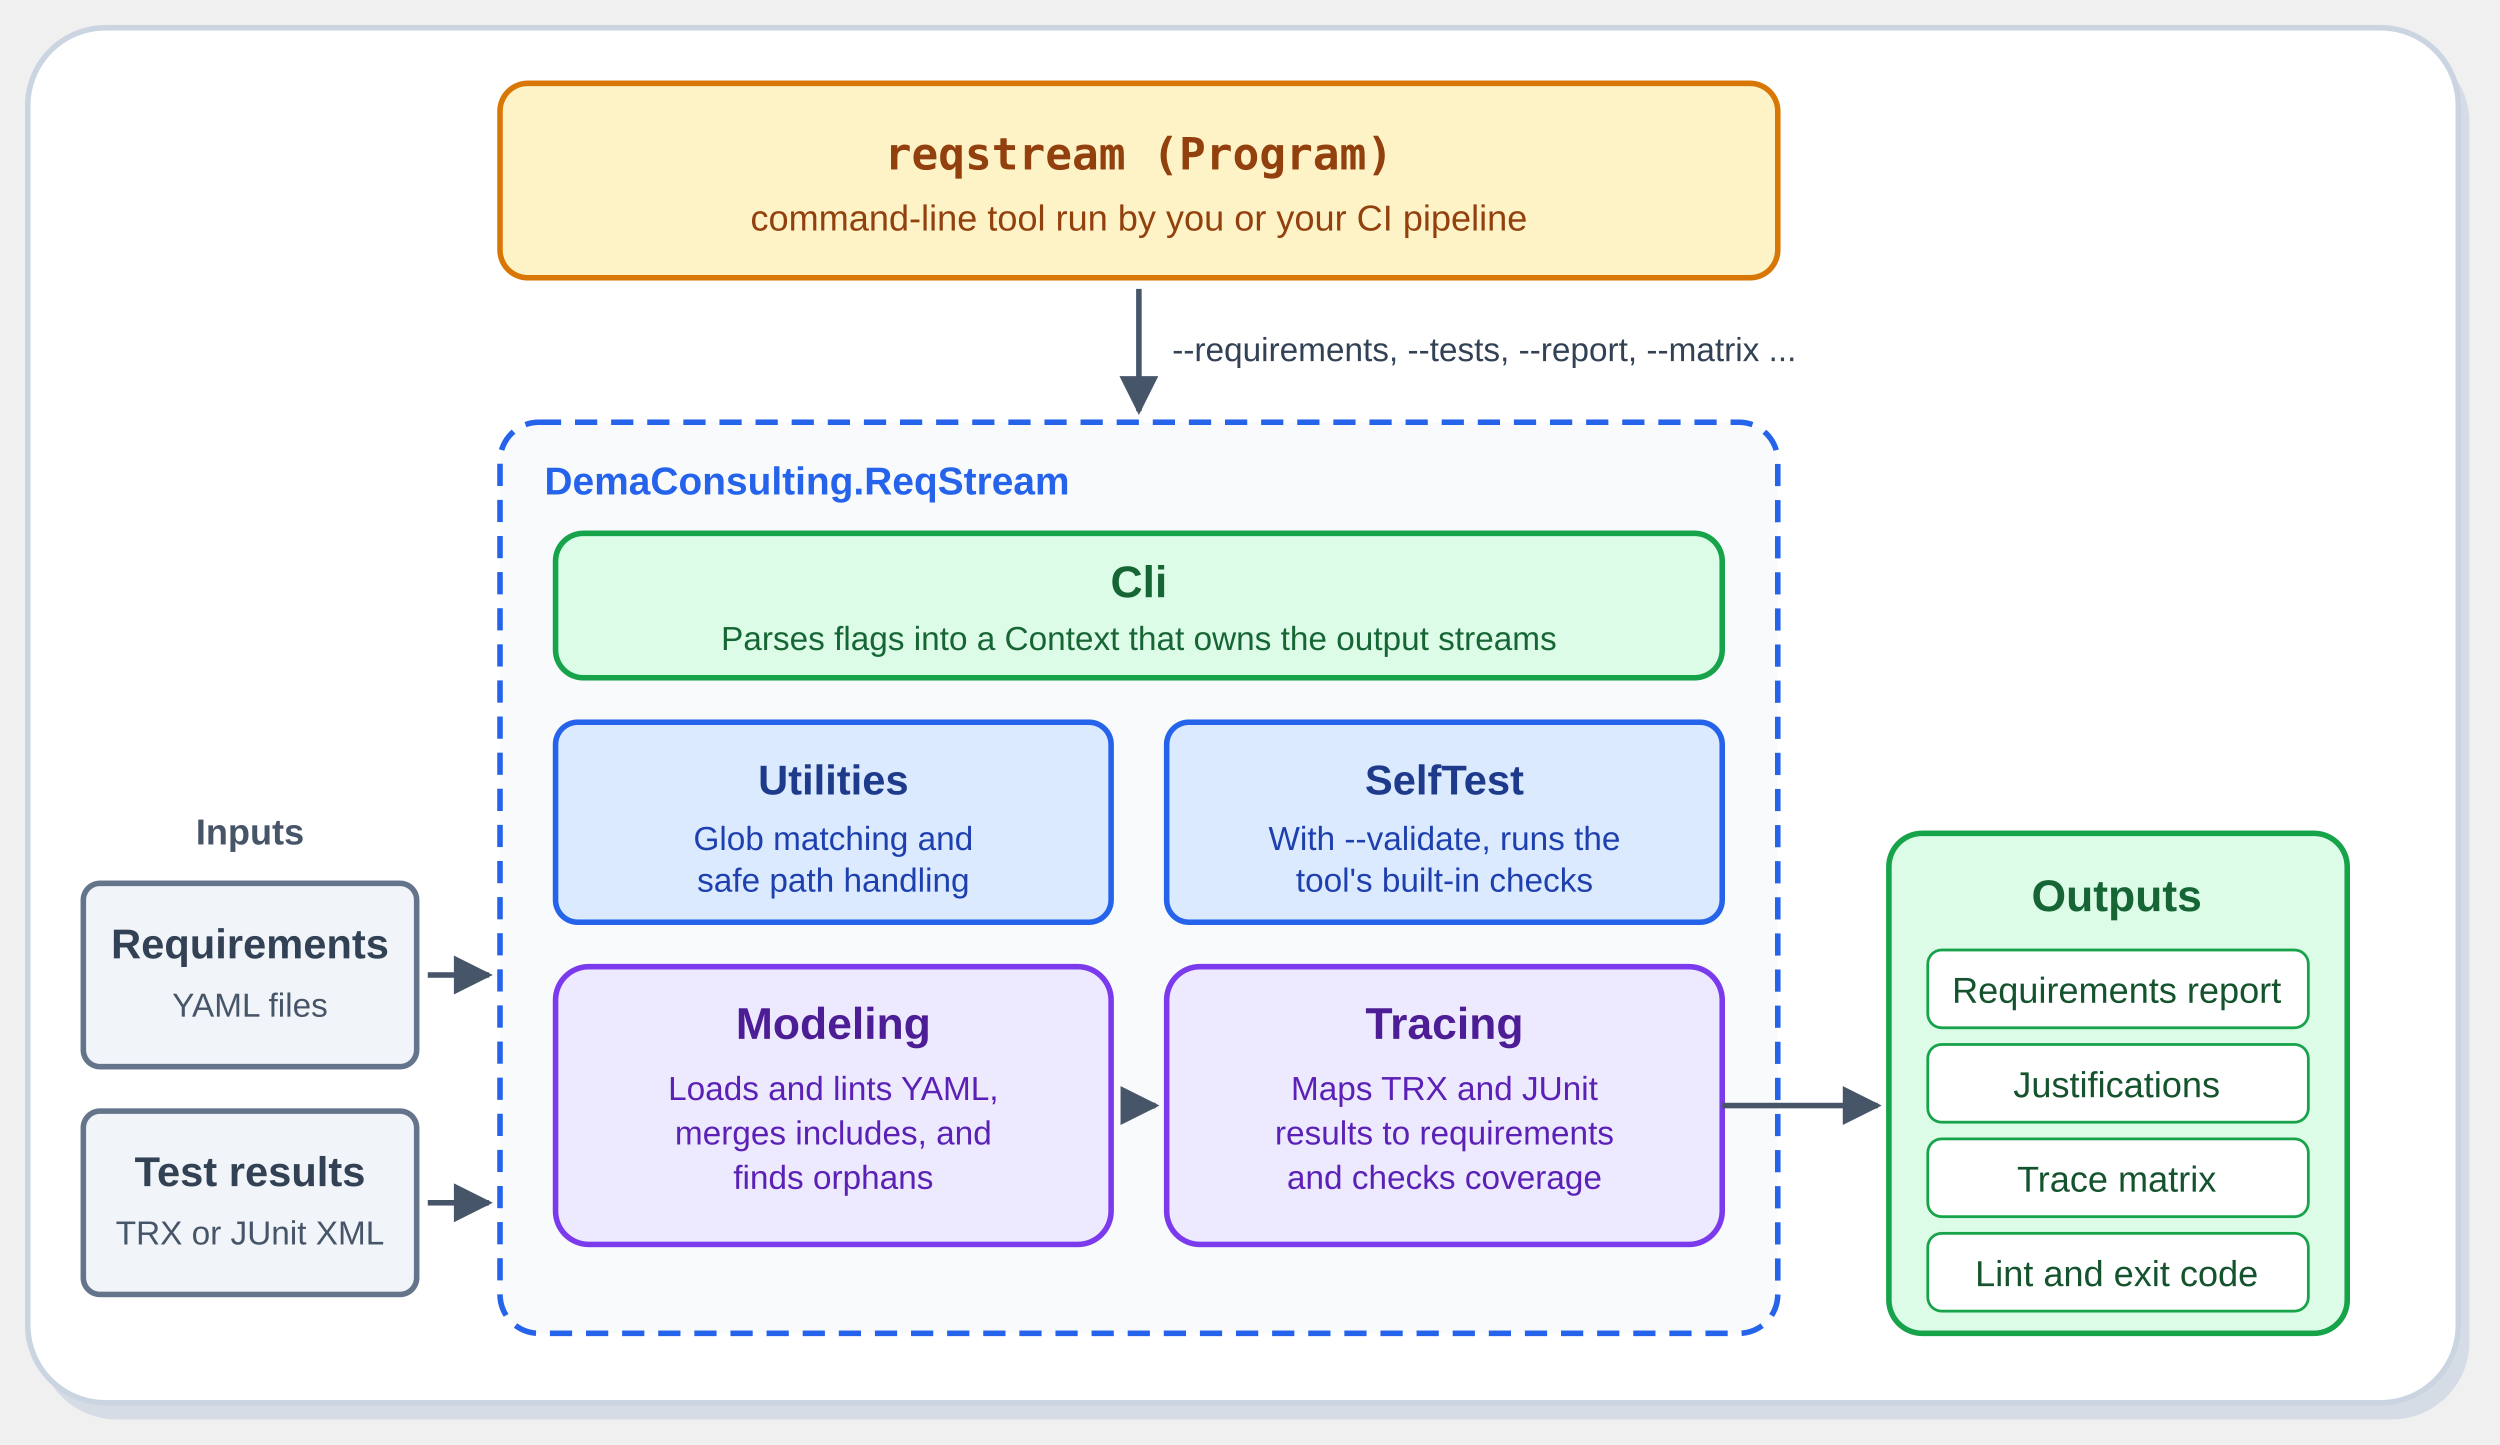
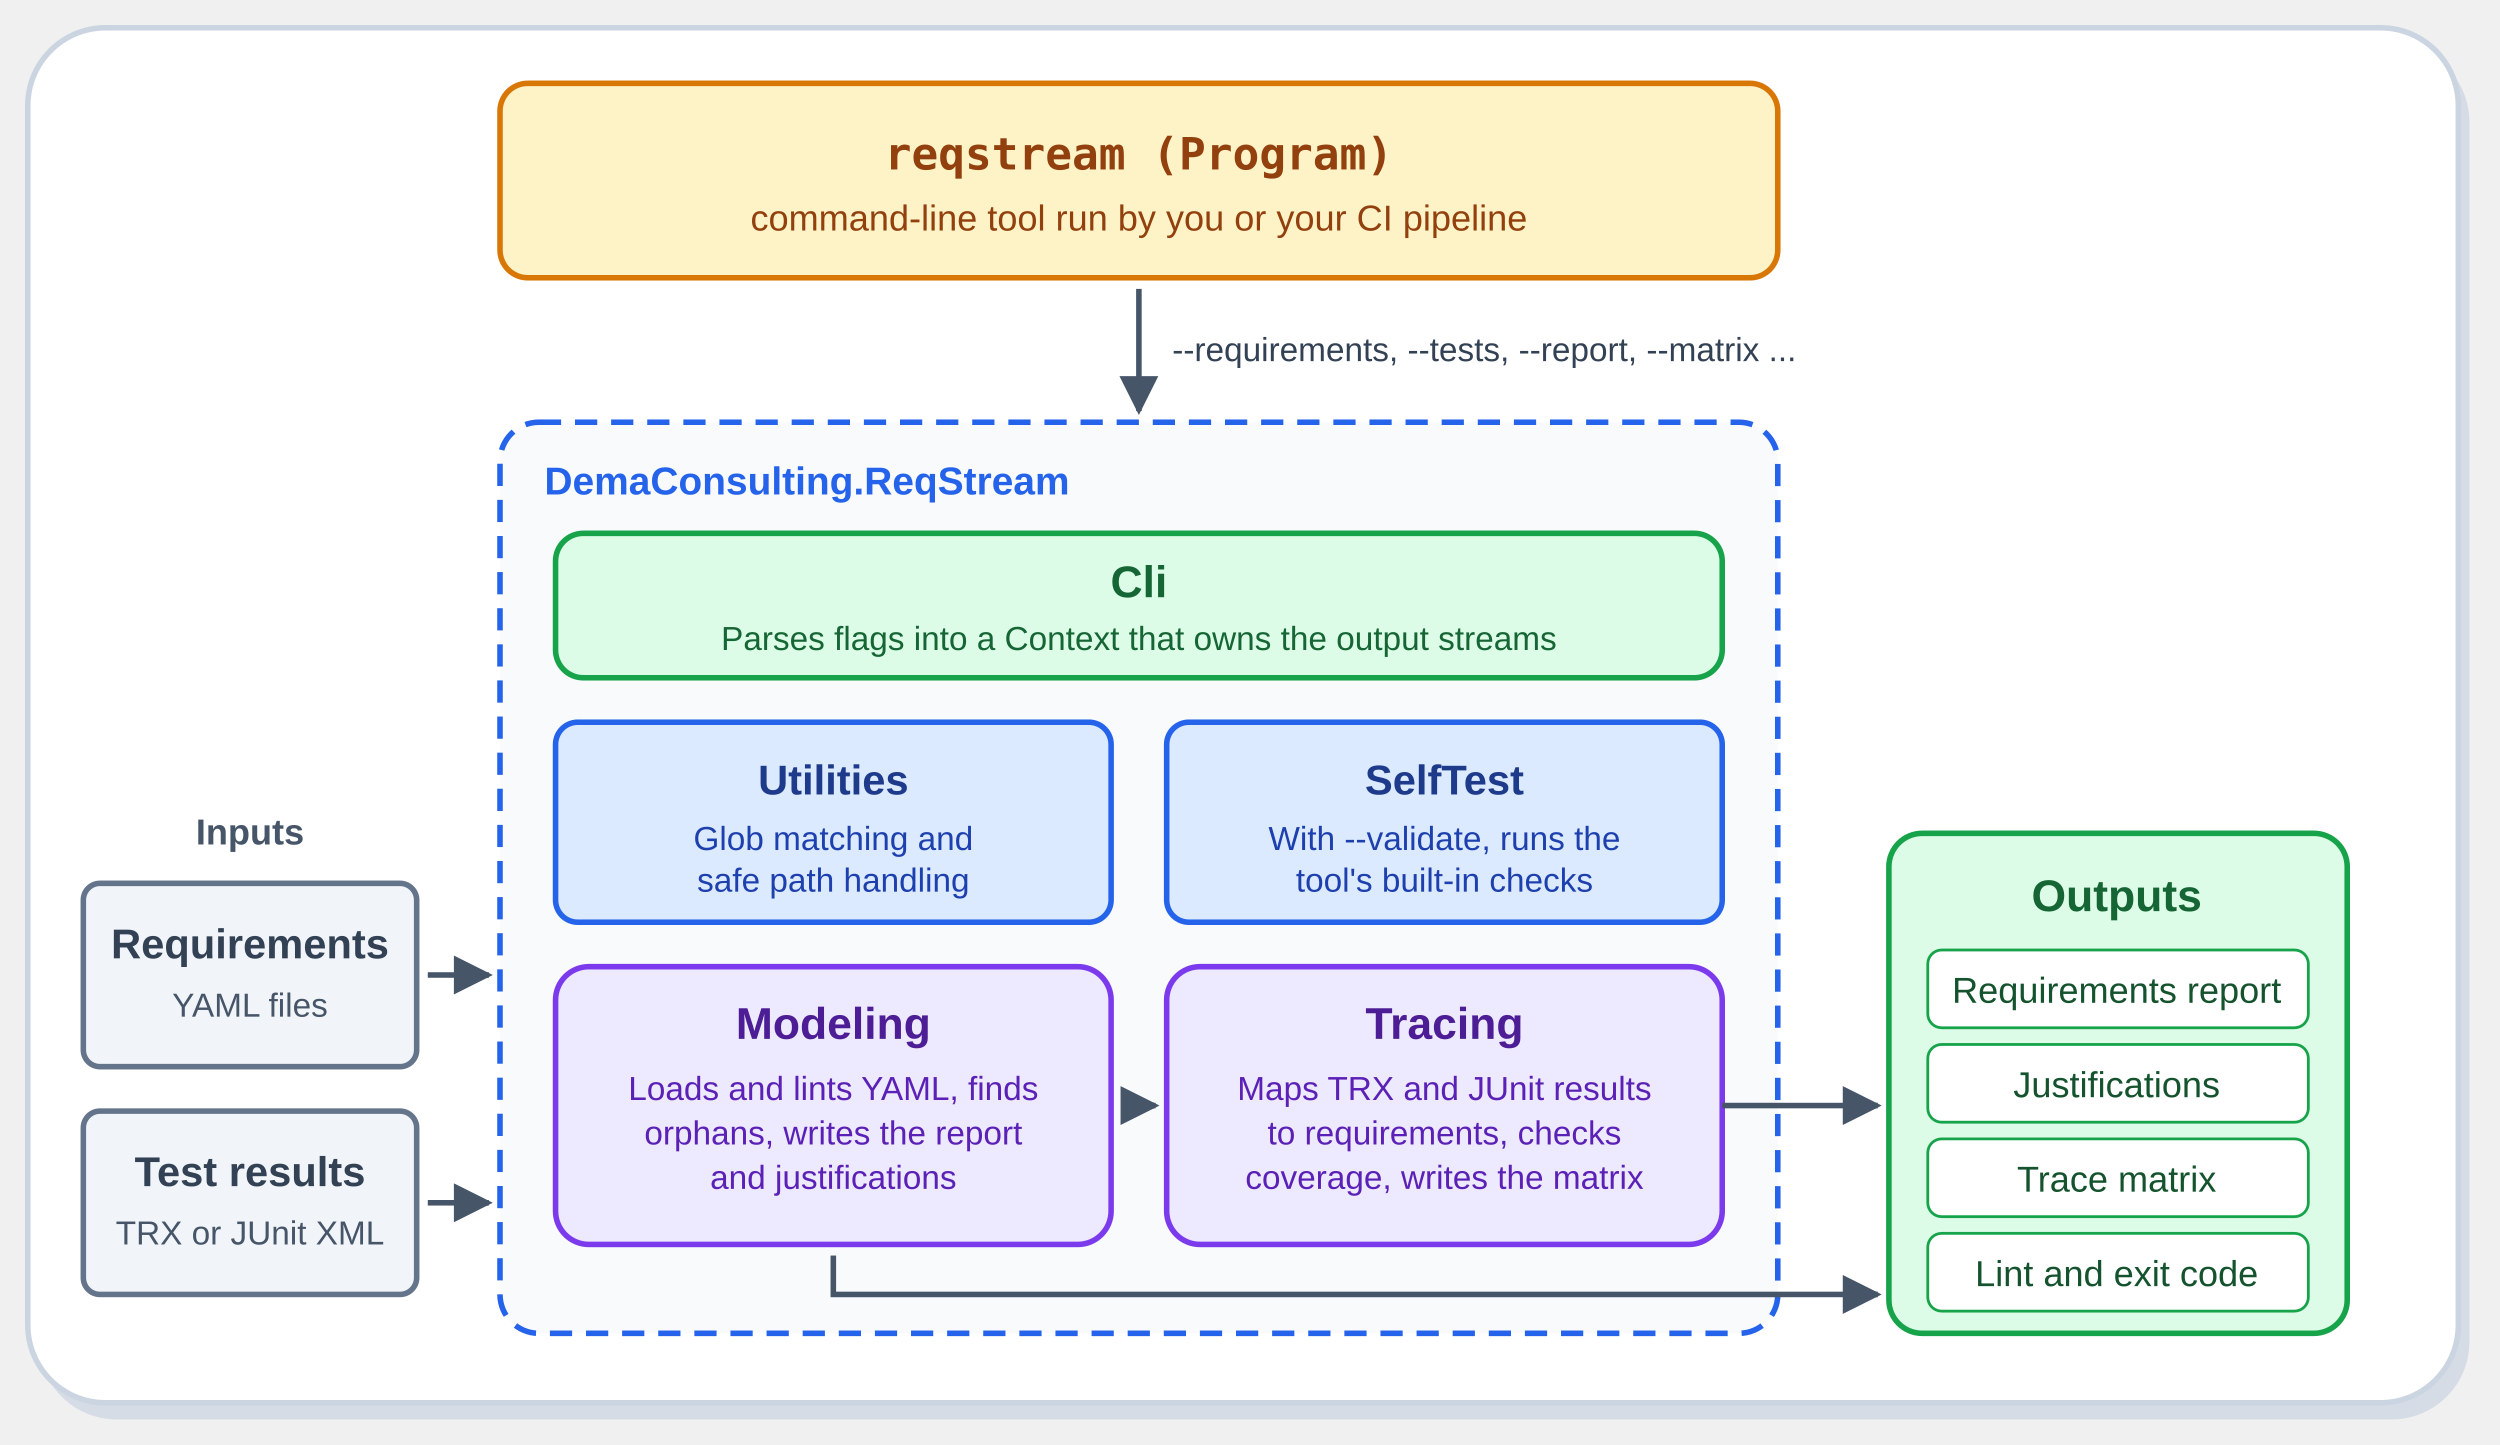
<svg xmlns="http://www.w3.org/2000/svg" width="900" height="520" viewBox="0 0 900 520" font-family="Segoe UI, Arial, sans-serif">
  <defs>
    <marker id="a" viewBox="0 0 10 10" refX="9" refY="5" markerWidth="7" markerHeight="7" orient="auto-start-reverse">
      <path d="M0,0 L10,5 L0,10 z" fill="#475569" />
    </marker>
  </defs>
  <rect x="14" y="16" width="875" height="495" rx="28" fill="#d5dce6" />
  <rect x="10" y="10" width="875" height="495" rx="28" fill="#ffffff" stroke="#cbd5e1" stroke-width="2" />
  <g transform="translate(30,30)">
    <rect x="150" y="0" width="460" height="70" rx="10" fill="#fef3c7" stroke="#d97706" stroke-width="2" />
    <text x="380" y="31" font-size="16" font-family="Consolas, monospace" font-weight="600" fill="#92400e" text-anchor="middle">reqstream (Program)</text>
    <text x="380" y="53" font-size="13" fill="#92400e" text-anchor="middle">command-line tool run by you or your CI pipeline</text>
    <line x1="380" y1="74" x2="380" y2="118" stroke="#475569" stroke-width="2" marker-end="url(#a)" />
    <text x="392" y="100" font-size="12" fill="#334155">--requirements, --tests, --report, --matrix ...</text>
    <rect x="150" y="122" width="460" height="328" rx="14" fill="#f8fafc" stroke="#2563eb" stroke-width="2" stroke-dasharray="8 5" />
    <text x="166" y="148" font-size="14" font-weight="600" fill="#2563eb">DemaConsulting.ReqStream</text>
    <rect x="170" y="162" width="420" height="52" rx="10" fill="#dcfce7" stroke="#16a34a" stroke-width="2" />
    <text x="380" y="185" font-size="16" font-weight="600" fill="#166534" text-anchor="middle">Cli</text>
    <text x="380" y="204" font-size="12" fill="#166534" text-anchor="middle">Parses flags into a Context that owns the output streams</text>
    <rect x="170" y="230" width="200" height="72" rx="8" fill="#dbeafe" stroke="#2563eb" stroke-width="2" />
    <text x="270" y="256" font-size="15" font-weight="600" fill="#1e3a8a" text-anchor="middle">Utilities</text>
    <text x="270" y="276" font-size="12" fill="#1e40af" text-anchor="middle">Glob matching and</text>
    <text x="270" y="291" font-size="12" fill="#1e40af" text-anchor="middle">safe path handling</text>
    <rect x="390" y="230" width="200" height="72" rx="8" fill="#dbeafe" stroke="#2563eb" stroke-width="2" />
    <text x="490" y="256" font-size="15" font-weight="600" fill="#1e3a8a" text-anchor="middle">SelfTest</text>
    <text x="490" y="276" font-size="12" fill="#1e40af" text-anchor="middle">With --validate, runs the</text>
    <text x="490" y="291" font-size="12" fill="#1e40af" text-anchor="middle">tool's built-in checks</text>
    <rect x="170" y="318" width="200" height="100" rx="12" fill="#ede9fe" stroke="#7c3aed" stroke-width="2" />
    <text x="270" y="344" font-size="16" font-weight="600" fill="#4c1d95" text-anchor="middle">Modeling</text>
-     <text x="270" y="366" font-size="12" fill="#5b21b6" text-anchor="middle">Loads and lints YAML,</text>
-     <text x="270" y="382" font-size="12" fill="#5b21b6" text-anchor="middle">merges includes, and</text>
-     <text x="270" y="398" font-size="12" fill="#5b21b6" text-anchor="middle">finds orphans</text>
+     <text x="270" y="366" font-size="12" fill="#5b21b6" text-anchor="middle">Loads and lints YAML, finds</text>
+     <text x="270" y="382" font-size="12" fill="#5b21b6" text-anchor="middle">orphans, writes the report</text>
+     <text x="270" y="398" font-size="12" fill="#5b21b6" text-anchor="middle">and justifications</text>
    <rect x="390" y="318" width="200" height="100" rx="12" fill="#ede9fe" stroke="#7c3aed" stroke-width="2" />
    <text x="490" y="344" font-size="16" font-weight="600" fill="#4c1d95" text-anchor="middle">Tracing</text>
-     <text x="490" y="366" font-size="12" fill="#5b21b6" text-anchor="middle">Maps TRX and JUnit</text>
-     <text x="490" y="382" font-size="12" fill="#5b21b6" text-anchor="middle">results to requirements</text>
-     <text x="490" y="398" font-size="12" fill="#5b21b6" text-anchor="middle">and checks coverage</text>
+     <text x="490" y="366" font-size="12" fill="#5b21b6" text-anchor="middle">Maps TRX and JUnit results</text>
+     <text x="490" y="382" font-size="12" fill="#5b21b6" text-anchor="middle">to requirements, checks</text>
+     <text x="490" y="398" font-size="12" fill="#5b21b6" text-anchor="middle">coverage, writes the matrix</text>
    <line x1="374" y1="368" x2="386" y2="368" stroke="#475569" stroke-width="2" marker-end="url(#a)" />
+     <path d="M270,422 V436 H646" fill="none" stroke="#475569" stroke-width="2" marker-end="url(#a)" />
    <text x="60" y="274" font-size="13" font-weight="600" fill="#475569" text-anchor="middle">Inputs</text>
    <rect x="0" y="288" width="120" height="66" rx="6" fill="#f1f5f9" stroke="#64748b" stroke-width="2" />
    <text x="60" y="315" font-size="15" font-weight="600" fill="#334155" text-anchor="middle">Requirements</text>
    <text x="60" y="336" font-size="12" fill="#475569" text-anchor="middle">YAML files</text>
    <rect x="0" y="370" width="120" height="66" rx="6" fill="#f1f5f9" stroke="#64748b" stroke-width="2" />
    <text x="60" y="397" font-size="15" font-weight="600" fill="#334155" text-anchor="middle">Test results</text>
    <text x="60" y="418" font-size="12" fill="#475569" text-anchor="middle">TRX or JUnit XML</text>
    <line x1="124" y1="321" x2="146" y2="321" stroke="#475569" stroke-width="2" marker-end="url(#a)" />
    <line x1="124" y1="403" x2="146" y2="403" stroke="#475569" stroke-width="2" marker-end="url(#a)" />
    <rect x="650" y="270" width="165" height="180" rx="12" fill="#dcfce7" stroke="#16a34a" stroke-width="2" />
    <text x="732" y="298" font-size="16" font-weight="600" fill="#166534" text-anchor="middle">Outputs</text>
    <g font-size="13" fill="#14532d" text-anchor="middle">
      <rect x="664" y="312" width="137" height="28" rx="5" fill="#ffffff" stroke="#16a34a" />
      <text x="732" y="331">Requirements report</text>
      <rect x="664" y="346" width="137" height="28" rx="5" fill="#ffffff" stroke="#16a34a" />
      <text x="732" y="365">Justifications</text>
      <rect x="664" y="380" width="137" height="28" rx="5" fill="#ffffff" stroke="#16a34a" />
      <text x="732" y="399">Trace matrix</text>
      <rect x="664" y="414" width="137" height="28" rx="5" fill="#ffffff" stroke="#16a34a" />
      <text x="732" y="433">Lint and exit code</text>
    </g>
    <line x1="590" y1="368" x2="646" y2="368" stroke="#475569" stroke-width="2" marker-end="url(#a)" />
  </g>
</svg>
